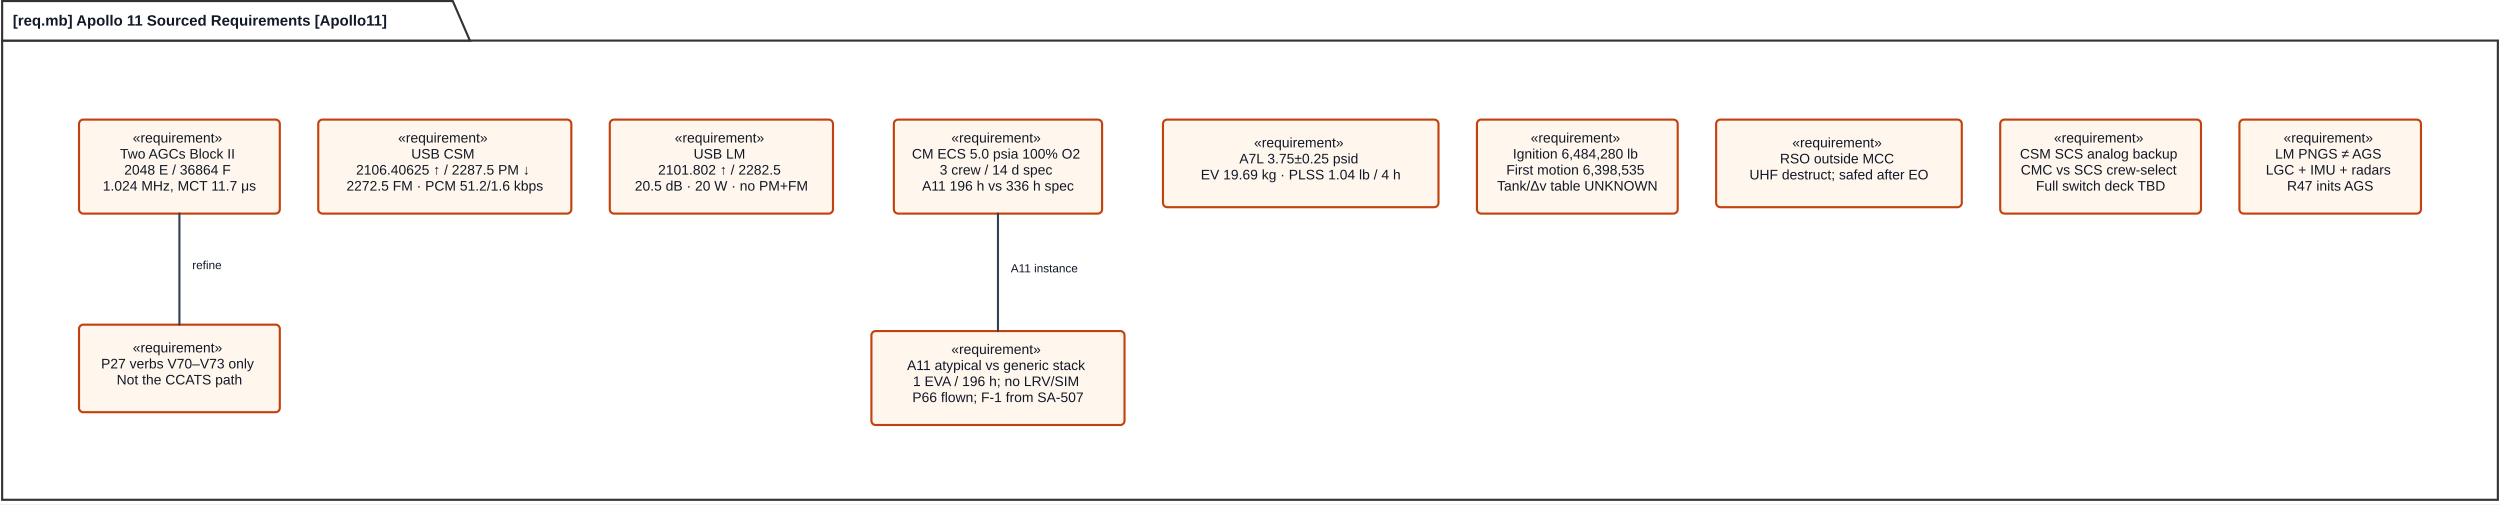
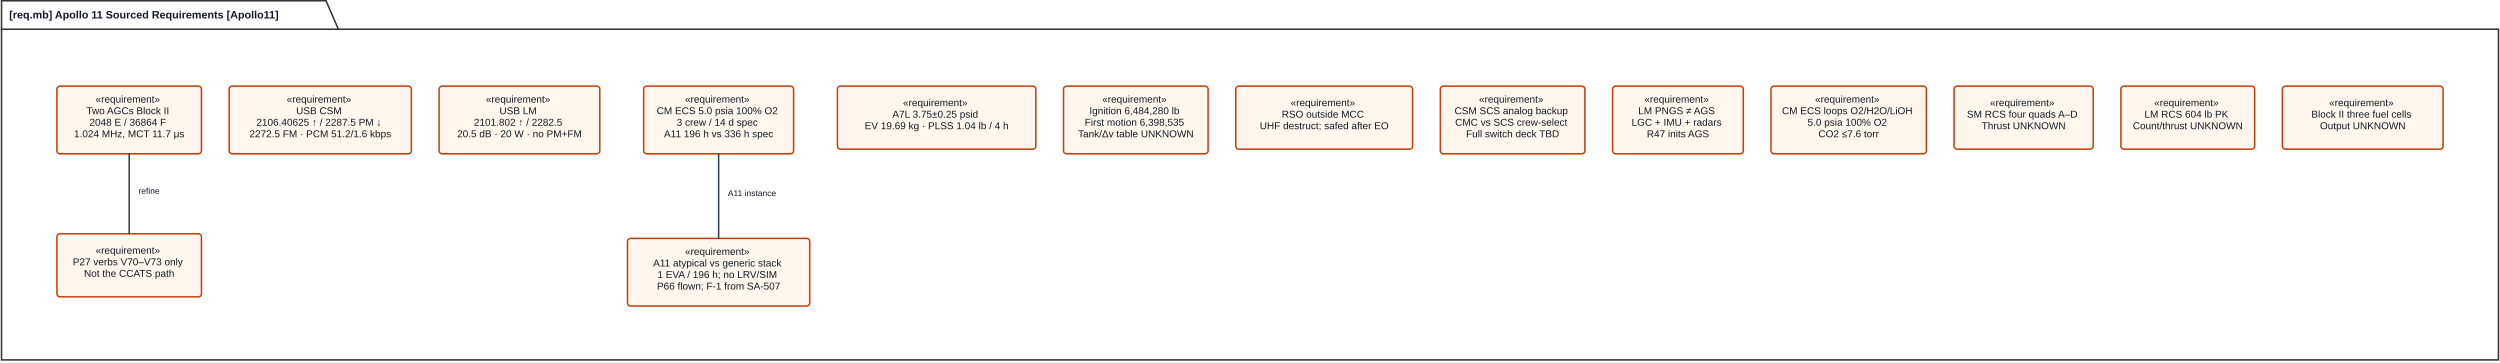
- <svg xmlns="http://www.w3.org/2000/svg" width="2341" height="472" viewBox="0 0 2341 472">
+ <svg xmlns="http://www.w3.org/2000/svg" width="3251" height="472" viewBox="0 0 3251 472">
  <defs>
    <style>text{font-family:Arial,Helvetica,sans-serif;fill:#111827}.label{font-size:13px}.small{font-size:11px}.header{font-size:14px;font-weight:600}</style>
    <marker id="arrow" markerWidth="8" markerHeight="6" refX="8" refY="3" orient="auto">
      <polygon points="0 0,8 3,0 6" fill="#1D4ED8" />
    </marker>
    <marker id="arrow-dark" markerWidth="8" markerHeight="6" refX="8" refY="3" orient="auto">
      <polygon points="0 0,8 3,0 6" fill="#334155" />
    </marker>
    <marker id="composition" markerWidth="12" markerHeight="12" refX="0" refY="6" orient="auto" markerUnits="strokeWidth">
      <polygon points="0 6,6 0,12 6,6 12" fill="#111827" stroke="#111827" />
    </marker>
  </defs>
-   <rect x="0" y="0" width="2341" height="472" fill="#FFFFFF" />
-   <rect x="2" y="38" width="2337" height="430" fill="none" stroke="#333333" stroke-width="2" />
+   <rect x="0" y="0" width="3251" height="472" fill="#FFFFFF" />
+   <rect x="2" y="38" width="3247" height="430" fill="none" stroke="#333333" stroke-width="2" />
  <path d="M 2 1 H 424 L 440 38 H 2 Z" fill="#FFFFFF" stroke="#333333" stroke-width="2" />
  <text class="header" x="12" y="24">[req.mb] Apollo 11 Sourced Requirements [Apollo11]</text>
-   <rect x="2" y="38" width="2337" height="432" fill="none" stroke="#333333" stroke-width="0" />
+   <rect x="2" y="38" width="3247" height="432" fill="none" stroke="#333333" stroke-width="0" />
  <g transform="translate(2,40)">
    <rect id="agcRequirement" x="72" y="72" width="188" height="88" rx="4" fill="#FFF7ED" stroke="#C2410C" stroke-width="2" />
    <text class="label" text-anchor="middle">
      <tspan x="166" y="93.5">«requirement»</tspan>
      <tspan x="166" dy="15">Two AGCs Block II</tspan>
      <tspan x="166" dy="15">2048 E / 36864 F</tspan>
      <tspan x="166" dy="15">1.024 MHz, MCT 11.7 μs</tspan>
    </text>
    <rect id="p27Requirement" x="72" y="264" width="188" height="82" rx="4" fill="#FFF7ED" stroke="#C2410C" stroke-width="2" />
    <text class="label" text-anchor="middle">
      <tspan x="166" y="290">«requirement»</tspan>
      <tspan x="166" dy="15">P27 verbs V70–V73 only</tspan>
      <tspan x="166" dy="15">Not the CCATS path</tspan>
    </text>
    <rect id="usbCsmRequirement" x="296" y="72" width="237" height="88" rx="4" fill="#FFF7ED" stroke="#C2410C" stroke-width="2" />
    <text class="label" text-anchor="middle">
      <tspan x="414.5" y="93.5">«requirement»</tspan>
      <tspan x="414.5" dy="15">USB CSM</tspan>
      <tspan x="414.5" dy="15">2106.40625 ↑ / 2287.5 PM ↓</tspan>
      <tspan x="414.5" dy="15">2272.5 FM · PCM 51.2/1.6 kbps</tspan>
    </text>
    <rect id="usbLmRequirement" x="569" y="72" width="209" height="88" rx="4" fill="#FFF7ED" stroke="#C2410C" stroke-width="2" />
    <text class="label" text-anchor="middle">
      <tspan x="673.5" y="93.5">«requirement»</tspan>
      <tspan x="673.5" dy="15">USB LM</tspan>
      <tspan x="673.5" dy="15">2101.802 ↑ / 2282.5</tspan>
      <tspan x="673.5" dy="15">20.5 dB · 20 W · no PM+FM</tspan>
    </text>
    <rect id="cmEcsRequirement" x="835" y="72" width="195" height="88" rx="4" fill="#FFF7ED" stroke="#C2410C" stroke-width="2" />
    <text class="label" text-anchor="middle">
      <tspan x="932.5" y="93.5">«requirement»</tspan>
      <tspan x="932.5" dy="15">CM ECS 5.0 psia 100% O2</tspan>
      <tspan x="932.5" dy="15">3 crew / 14 d spec</tspan>
      <tspan x="932.5" dy="15">A11 196 h vs 336 h spec</tspan>
    </text>
    <rect id="a7lRequirement" x="1087" y="72" width="258" height="82" rx="4" fill="#FFF7ED" stroke="#C2410C" stroke-width="2" />
    <text class="label" text-anchor="middle">
      <tspan x="1216" y="98">«requirement»</tspan>
      <tspan x="1216" dy="15">A7L 3.75±0.25 psid</tspan>
      <tspan x="1216" dy="15">EV 19.69 kg · PLSS 1.04 lb / 4 h</tspan>
    </text>
    <rect id="a11MassRequirement" x="1381" y="72" width="188" height="88" rx="4" fill="#FFF7ED" stroke="#C2410C" stroke-width="2" />
    <text class="label" text-anchor="middle">
      <tspan x="1475" y="93.5">«requirement»</tspan>
      <tspan x="1475" dy="15">Ignition 6,484,280 lb</tspan>
      <tspan x="1475" dy="15">First motion 6,398,535</tspan>
      <tspan x="1475" dy="15">Tank/Δv table UNKNOWN</tspan>
    </text>
    <rect id="rsoRequirement" x="1605" y="72" width="230" height="82" rx="4" fill="#FFF7ED" stroke="#C2410C" stroke-width="2" />
    <text class="label" text-anchor="middle">
      <tspan x="1720" y="98">«requirement»</tspan>
      <tspan x="1720" dy="15">RSO outside MCC</tspan>
      <tspan x="1720" dy="15">UHF destruct; safed after EO</tspan>
    </text>
    <rect id="a11AtypicalRequirement" x="814" y="270" width="237" height="88" rx="4" fill="#FFF7ED" stroke="#C2410C" stroke-width="2" />
    <text class="label" text-anchor="middle">
      <tspan x="932.5" y="291.5">«requirement»</tspan>
      <tspan x="932.5" dy="15">A11 atypical vs generic stack</tspan>
      <tspan x="932.5" dy="15">1 EVA / 196 h; no LRV/SIM</tspan>
      <tspan x="932.5" dy="15">P66 flown; F-1 from SA-507</tspan>
    </text>
    <rect id="scsRequirement" x="1871" y="72" width="188" height="88" rx="4" fill="#FFF7ED" stroke="#C2410C" stroke-width="2" />
    <text class="label" text-anchor="middle">
      <tspan x="1965" y="93.5">«requirement»</tspan>
      <tspan x="1965" dy="15">CSM SCS analog backup</tspan>
      <tspan x="1965" dy="15">CMC vs SCS crew-select</tspan>
      <tspan x="1965" dy="15">Full switch deck TBD</tspan>
    </text>
    <rect id="pngsRequirement" x="2095" y="72" width="170" height="88" rx="4" fill="#FFF7ED" stroke="#C2410C" stroke-width="2" />
    <text class="label" text-anchor="middle">
      <tspan x="2180" y="93.5">«requirement»</tspan>
      <tspan x="2180" dy="15">LM PNGS ≠ AGS</tspan>
      <tspan x="2180" dy="15">LGC + IMU + radars</tspan>
      <tspan x="2180" dy="15">R47 inits AGS</tspan>
    </text>
+     <rect id="eclssLoopRequirement" x="2301" y="72" width="202" height="88" rx="4" fill="#FFF7ED" stroke="#C2410C" stroke-width="2" />
+     <text class="label" text-anchor="middle">
+       <tspan x="2402" y="93.5">«requirement»</tspan>
+       <tspan x="2402" dy="15">CM ECS loops O2/H2O/LiOH</tspan>
+       <tspan x="2402" dy="15">5.0 psia 100% O2</tspan>
+       <tspan x="2402" dy="15">CO2 ≤7.6 torr</tspan>
+     </text>
+     <rect id="smRcsRequirement" x="2539" y="72" width="181" height="82" rx="4" fill="#FFF7ED" stroke="#C2410C" stroke-width="2" />
+     <text class="label" text-anchor="middle">
+       <tspan x="2629.5" y="98">«requirement»</tspan>
+       <tspan x="2629.5" dy="15">SM RCS four quads A–D</tspan>
+       <tspan x="2629.5" dy="15">Thrust UNKNOWN</tspan>
+     </text>
+     <rect id="lmRcsRequirement" x="2756" y="72" width="174" height="82" rx="4" fill="#FFF7ED" stroke="#C2410C" stroke-width="2" />
+     <text class="label" text-anchor="middle">
+       <tspan x="2843" y="98">«requirement»</tspan>
+       <tspan x="2843" dy="15">LM RCS 604 lb PK</tspan>
+       <tspan x="2843" dy="15">Count/thrust UNKNOWN</tspan>
+     </text>
+     <rect id="fuelCellRequirement" x="2966" y="72" width="209" height="82" rx="4" fill="#FFF7ED" stroke="#C2410C" stroke-width="2" />
+     <text class="label" text-anchor="middle">
+       <tspan x="3070.5" y="98">«requirement»</tspan>
+       <tspan x="3070.5" dy="15">Block II three fuel cells</tspan>
+       <tspan x="3070.5" dy="15">Output UNKNOWN</tspan>
+     </text>
    <path d="M 166,160 L 166,264" fill="none" stroke="#334155" stroke-width="2" stroke-linejoin="round" stroke-linecap="round" />
    <path d="M 932.5,160 L 932.5,270" fill="none" stroke="#334155" stroke-width="2" stroke-linejoin="round" stroke-linecap="round" />
    <text class="small" x="178" y="212">refine</text>
    <text class="small" x="944.5" y="215">A11 instance</text>
  </g>
</svg>
